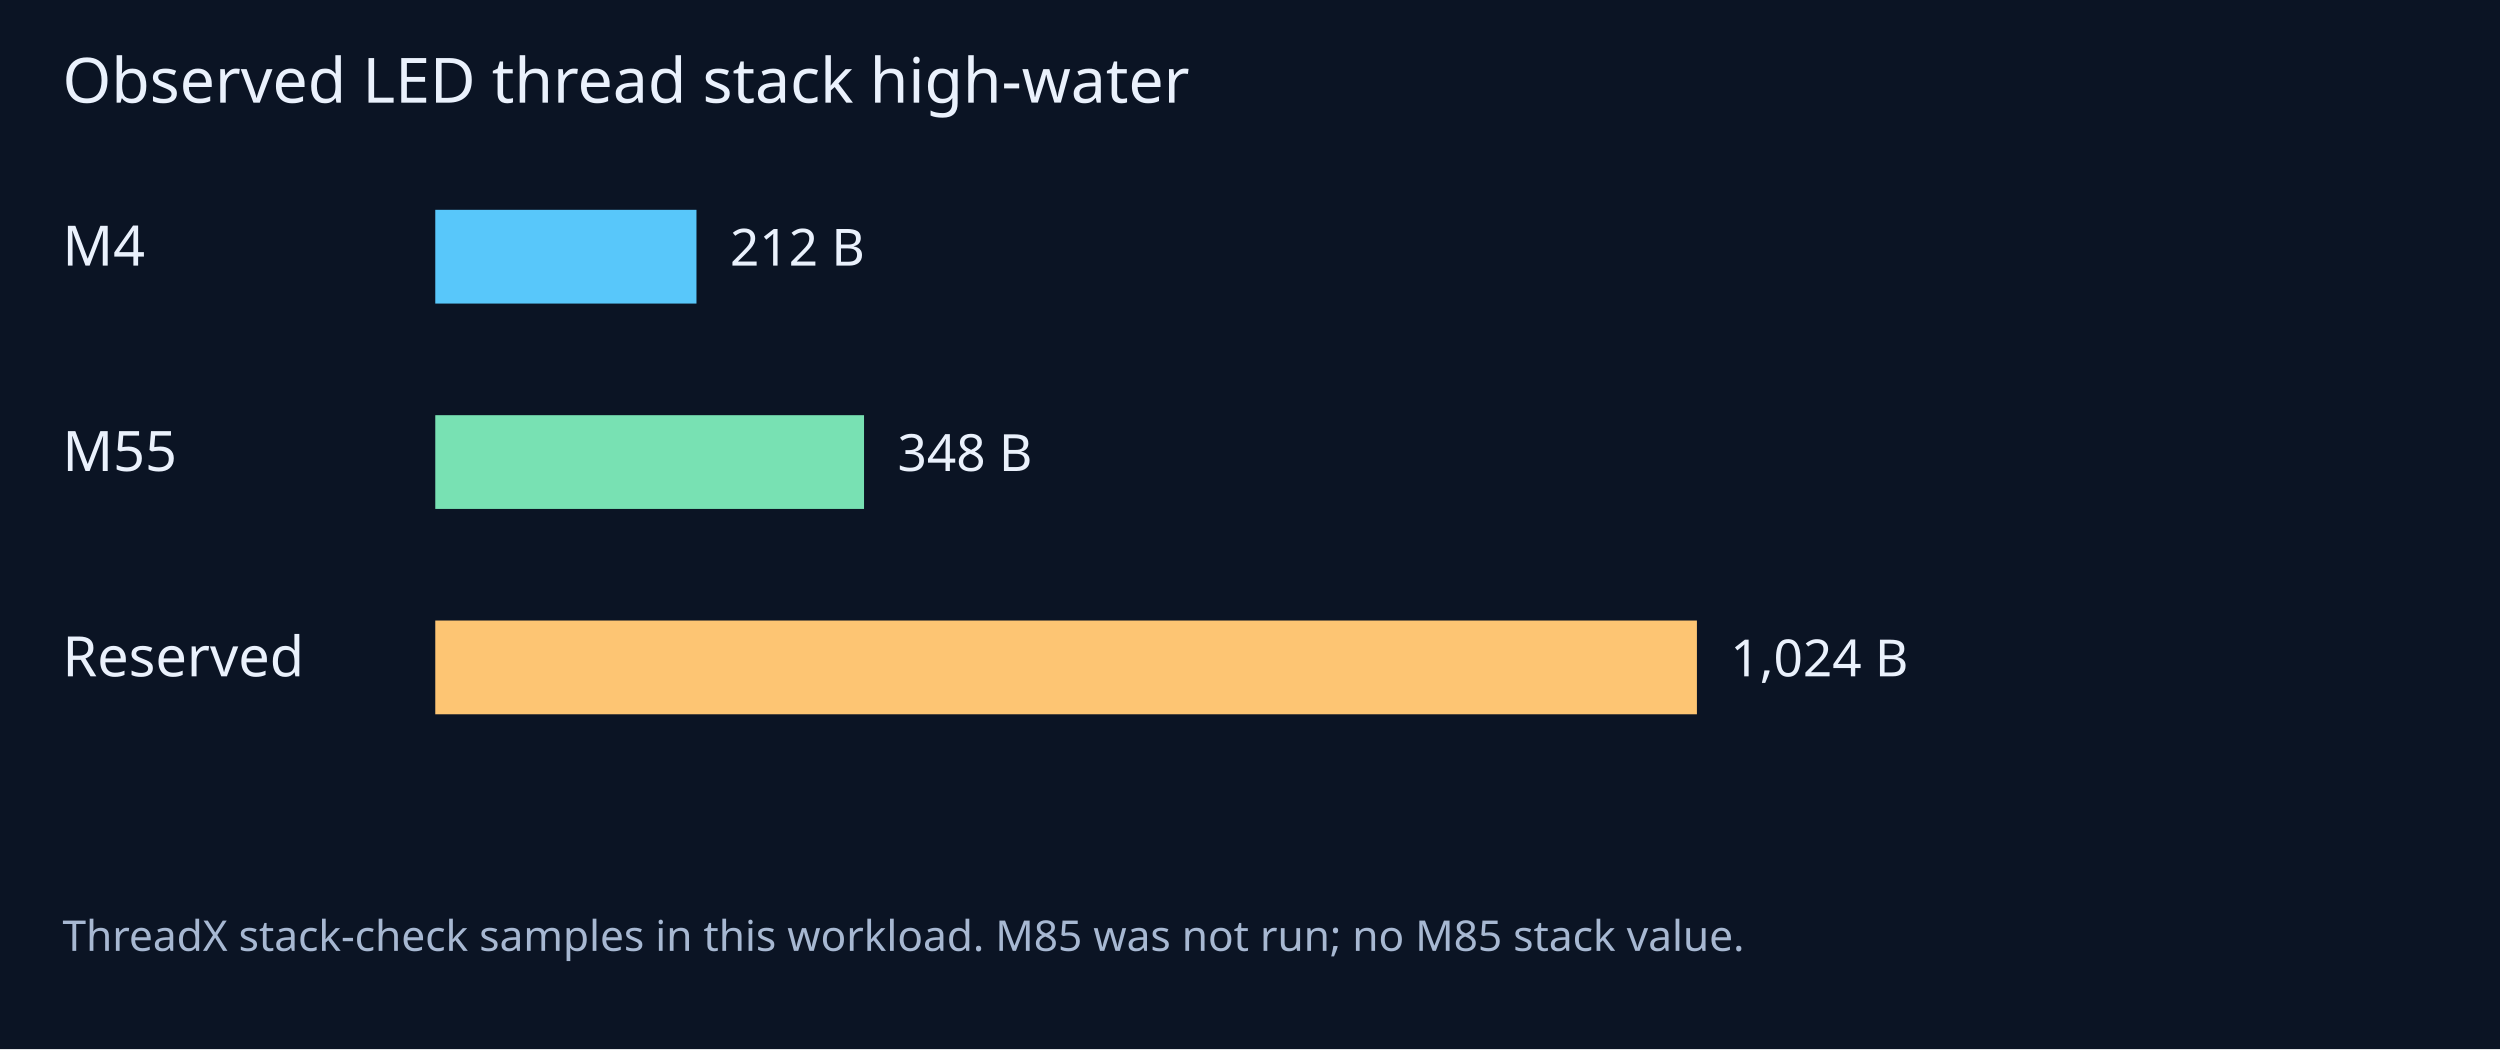
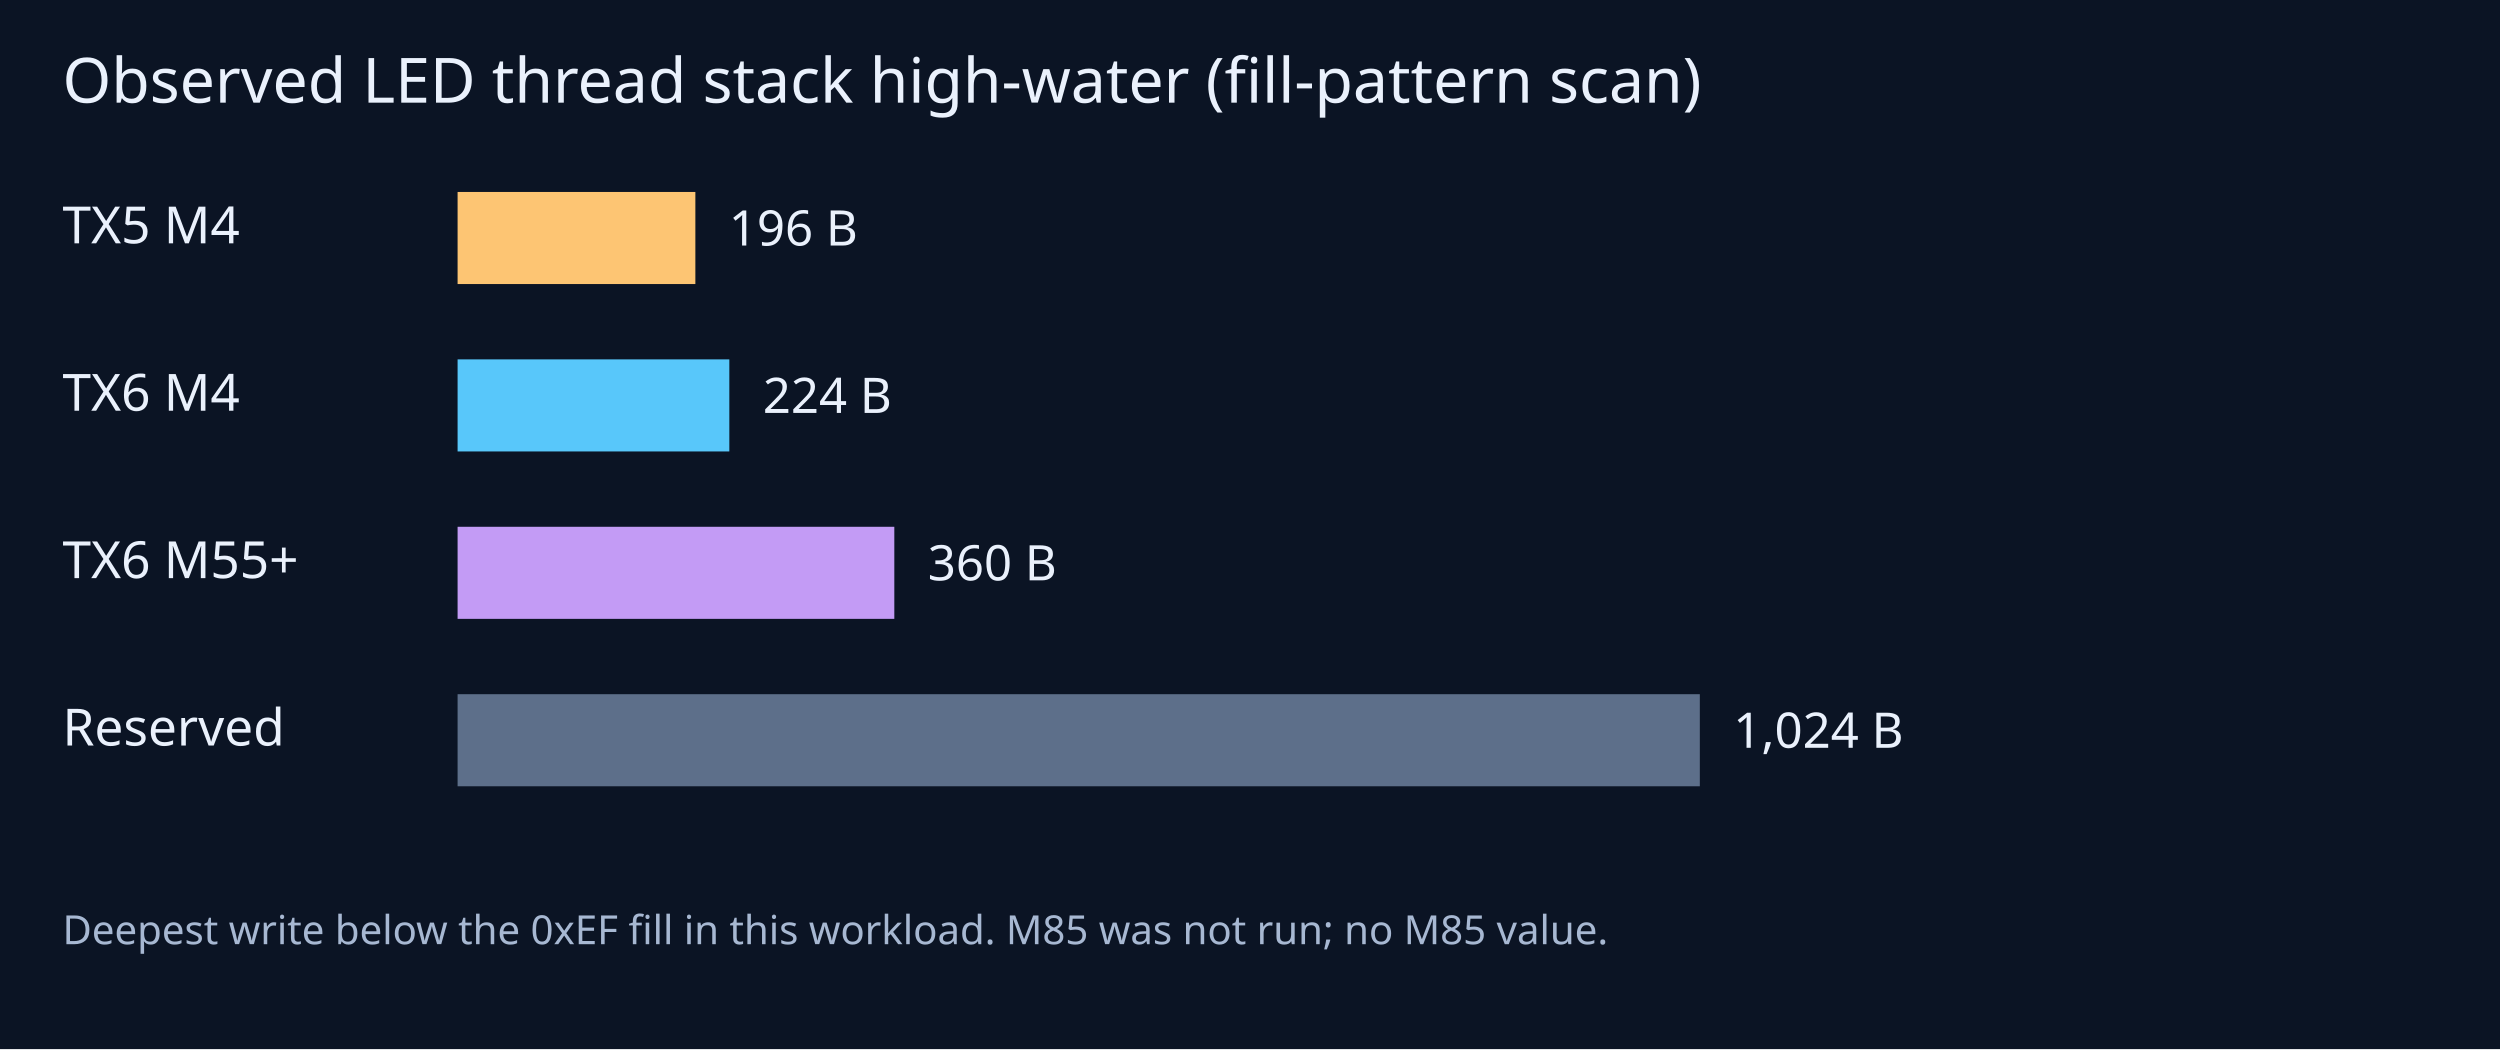
<svg xmlns="http://www.w3.org/2000/svg" viewBox="0 0 1120 470" role="img">
  <rect width="1120" height="470" fill="#0b1424" />
-   <text x="28" y="46" fill="#eaf1fc" font-family="sans-serif" font-size="28">Observed LED thread stack high-water</text>
-   <text x="28" y="119" fill="#eaf1fc" font-family="sans-serif" font-size="25">M4</text>
-   <rect x="195" y="94" width="117.018" height="42" fill="#58c7fa" />
-   <text x="327.018" y="119" fill="#eaf1fc" font-family="sans-serif" font-size="23">212 B</text>
-   <text x="28" y="211" fill="#eaf1fc" font-family="sans-serif" font-size="25">M55</text>
-   <rect x="195" y="186" width="192.086" height="42" fill="#78e1b3" />
-   <text x="402.086" y="211" fill="#eaf1fc" font-family="sans-serif" font-size="23">348 B</text>
-   <text x="28" y="303" fill="#eaf1fc" font-family="sans-serif" font-size="25">Reserved</text>
-   <rect x="195" y="278" width="565.217" height="42" fill="#fdc573" />
-   <text x="775.217" y="303" fill="#eaf1fc" font-family="sans-serif" font-size="23">1,024 B</text>
-   <text x="28" y="426" fill="#a7b8d2" font-family="sans-serif" font-size="19">ThreadX stack-check samples in this workload. M85 was not run; no M85 stack value.</text>
+   <text x="28" y="46" fill="#eaf1fc" font-family="sans-serif" font-size="28">Observed LED thread stack high-water (fill-pattern scan)</text>
+   <text x="28" y="109.0" fill="#eaf1fc" font-family="sans-serif" font-size="23">TX5 M4</text>
+   <rect x="205" y="86.0" width="106.522" height="41.25" fill="#fdc573" />
+   <text x="326.522" y="110.0" fill="#eaf1fc" font-family="sans-serif" font-size="22">196 B</text>
+   <text x="28" y="184.0" fill="#eaf1fc" font-family="sans-serif" font-size="23">TX6 M4</text>
+   <rect x="205" y="161.0" width="121.739" height="41.25" fill="#58c7fa" />
+   <text x="341.739" y="185.0" fill="#eaf1fc" font-family="sans-serif" font-size="22">224 B</text>
+   <text x="28" y="259.0" fill="#eaf1fc" font-family="sans-serif" font-size="23">TX6 M55+</text>
+   <rect x="205" y="236.0" width="195.652" height="41.25" fill="#c39bf5" />
+   <text x="415.652" y="260.0" fill="#eaf1fc" font-family="sans-serif" font-size="22">360 B</text>
+   <text x="28" y="334.0" fill="#eaf1fc" font-family="sans-serif" font-size="23">Reserved</text>
+   <rect x="205" y="311.0" width="556.522" height="41.25" fill="#5d6f8a" />
+   <text x="776.522" y="335.0" fill="#eaf1fc" font-family="sans-serif" font-size="22">1,024 B</text>
+   <text x="28" y="423" fill="#a7b8d2" font-family="sans-serif" font-size="18">Deepest write below the 0xEF fill in this workload. M85 was not run; no M85 value.</text>
</svg>
